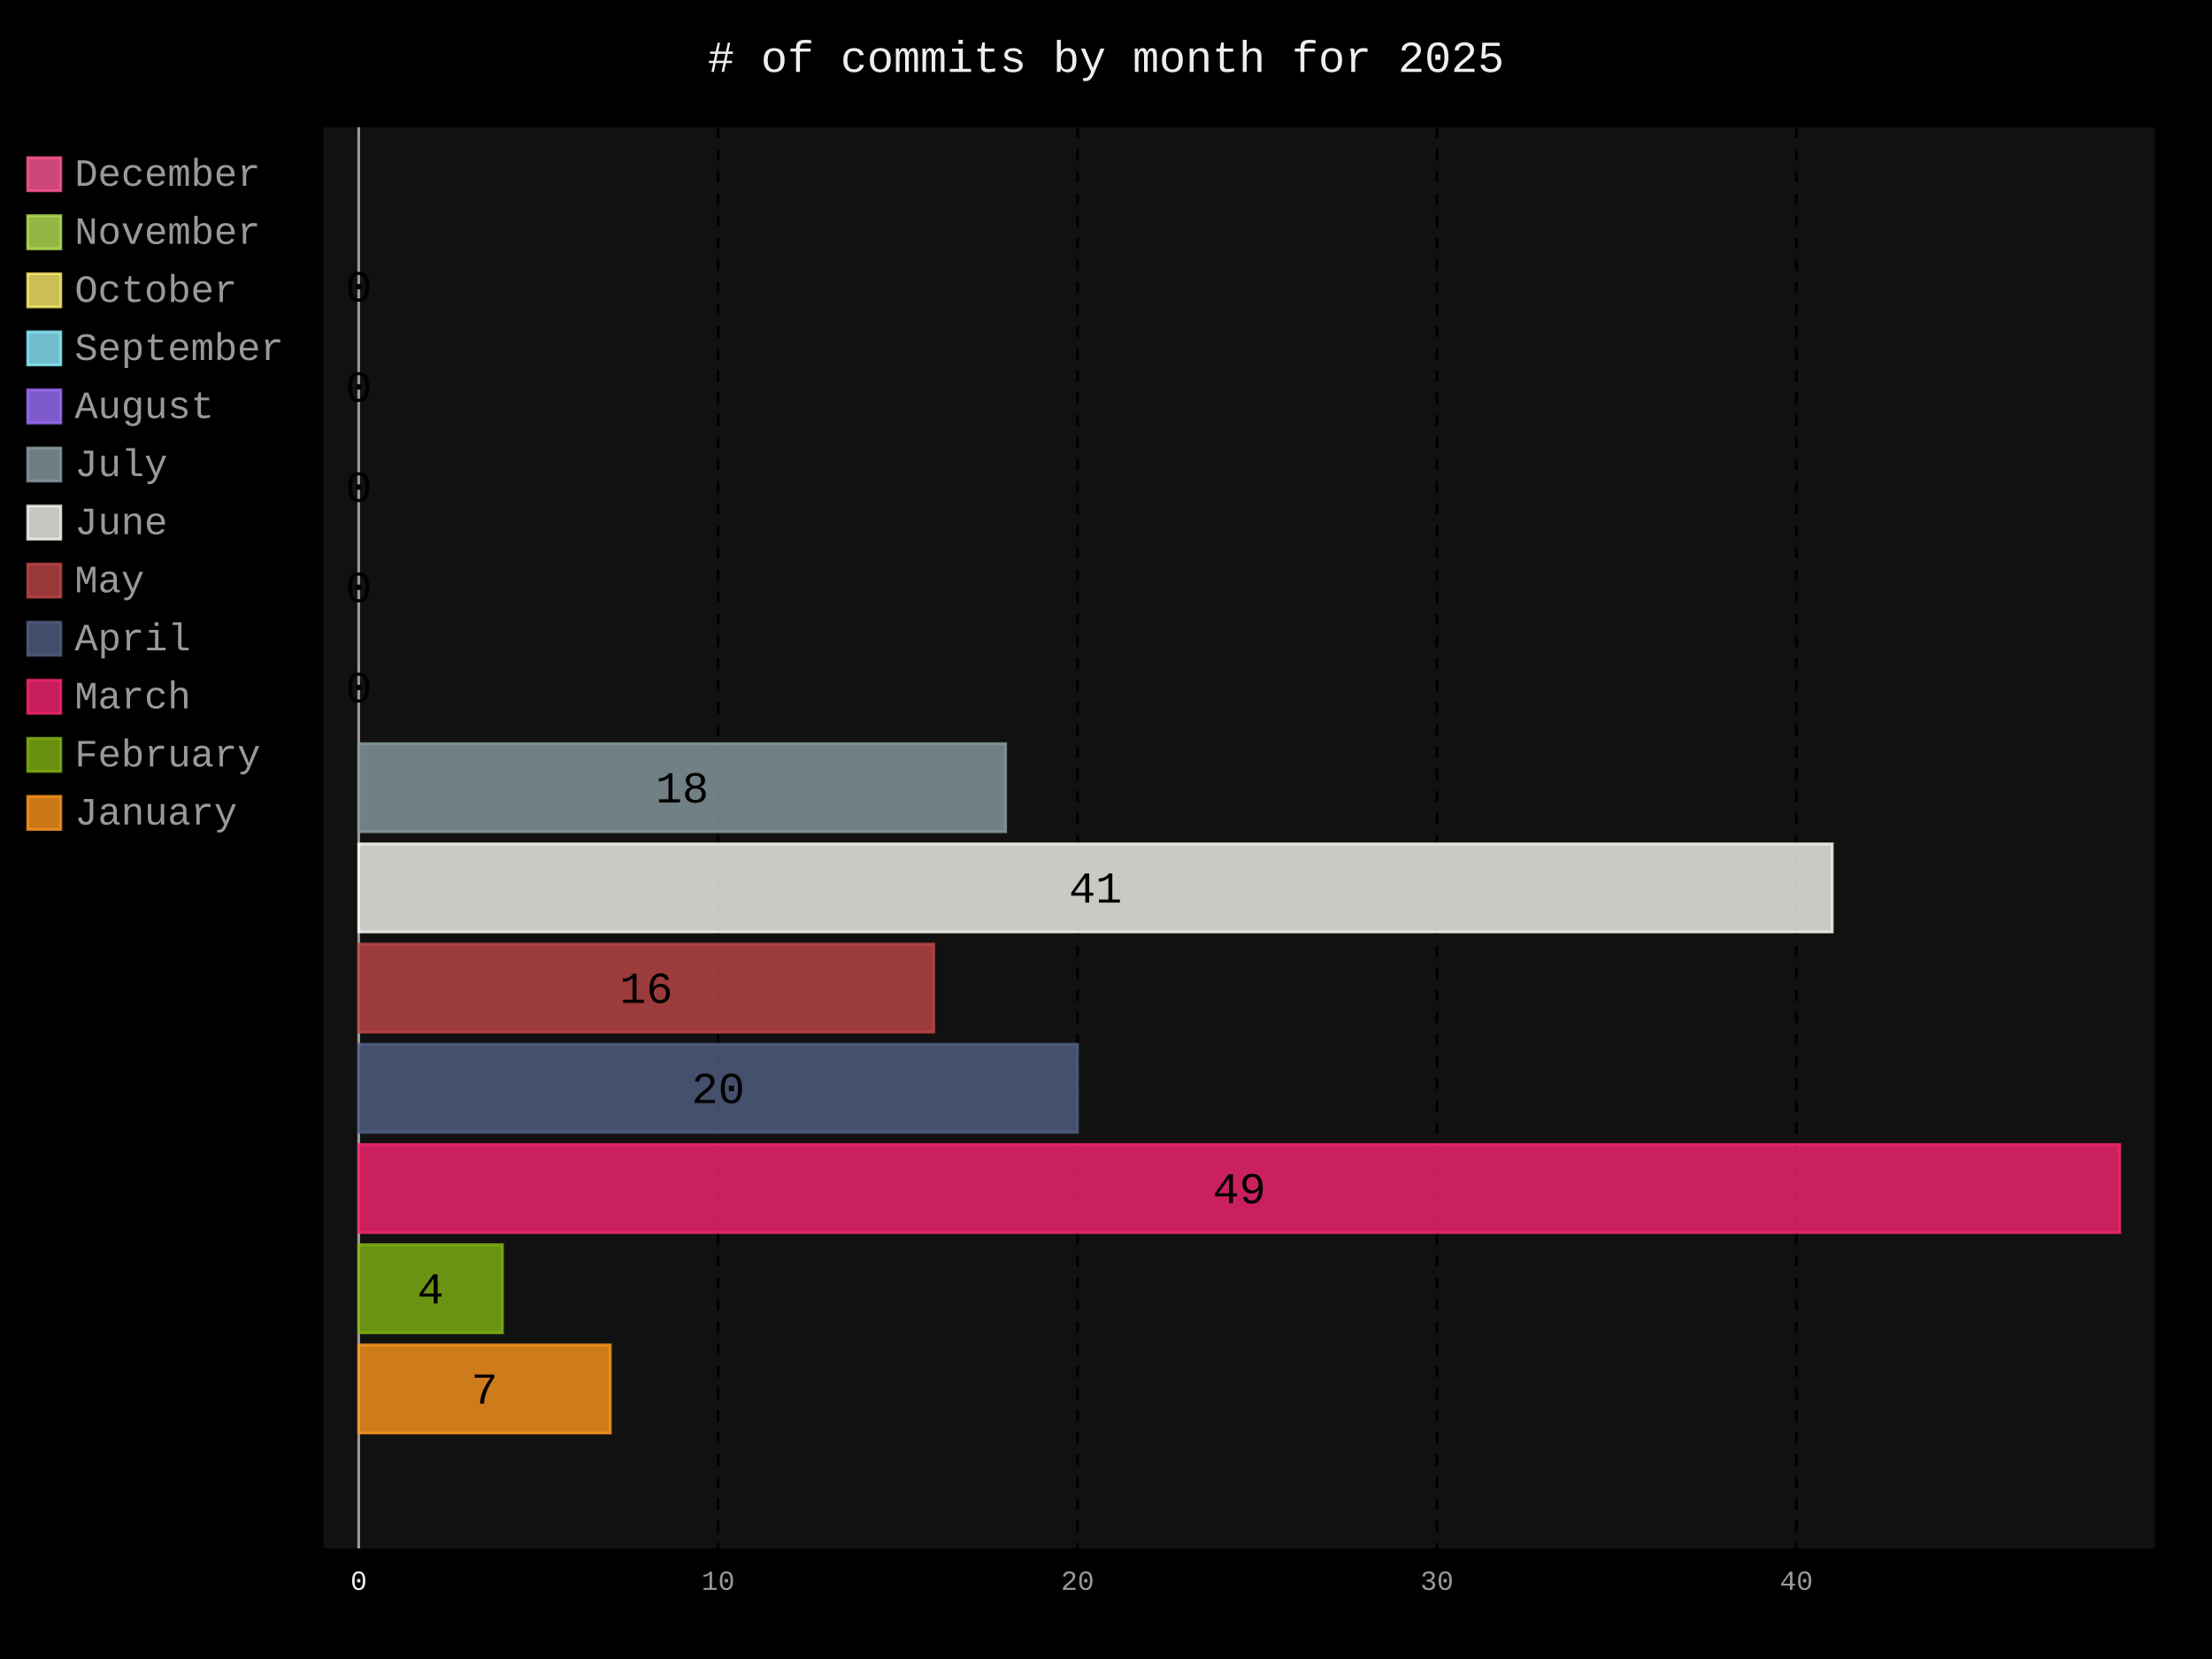
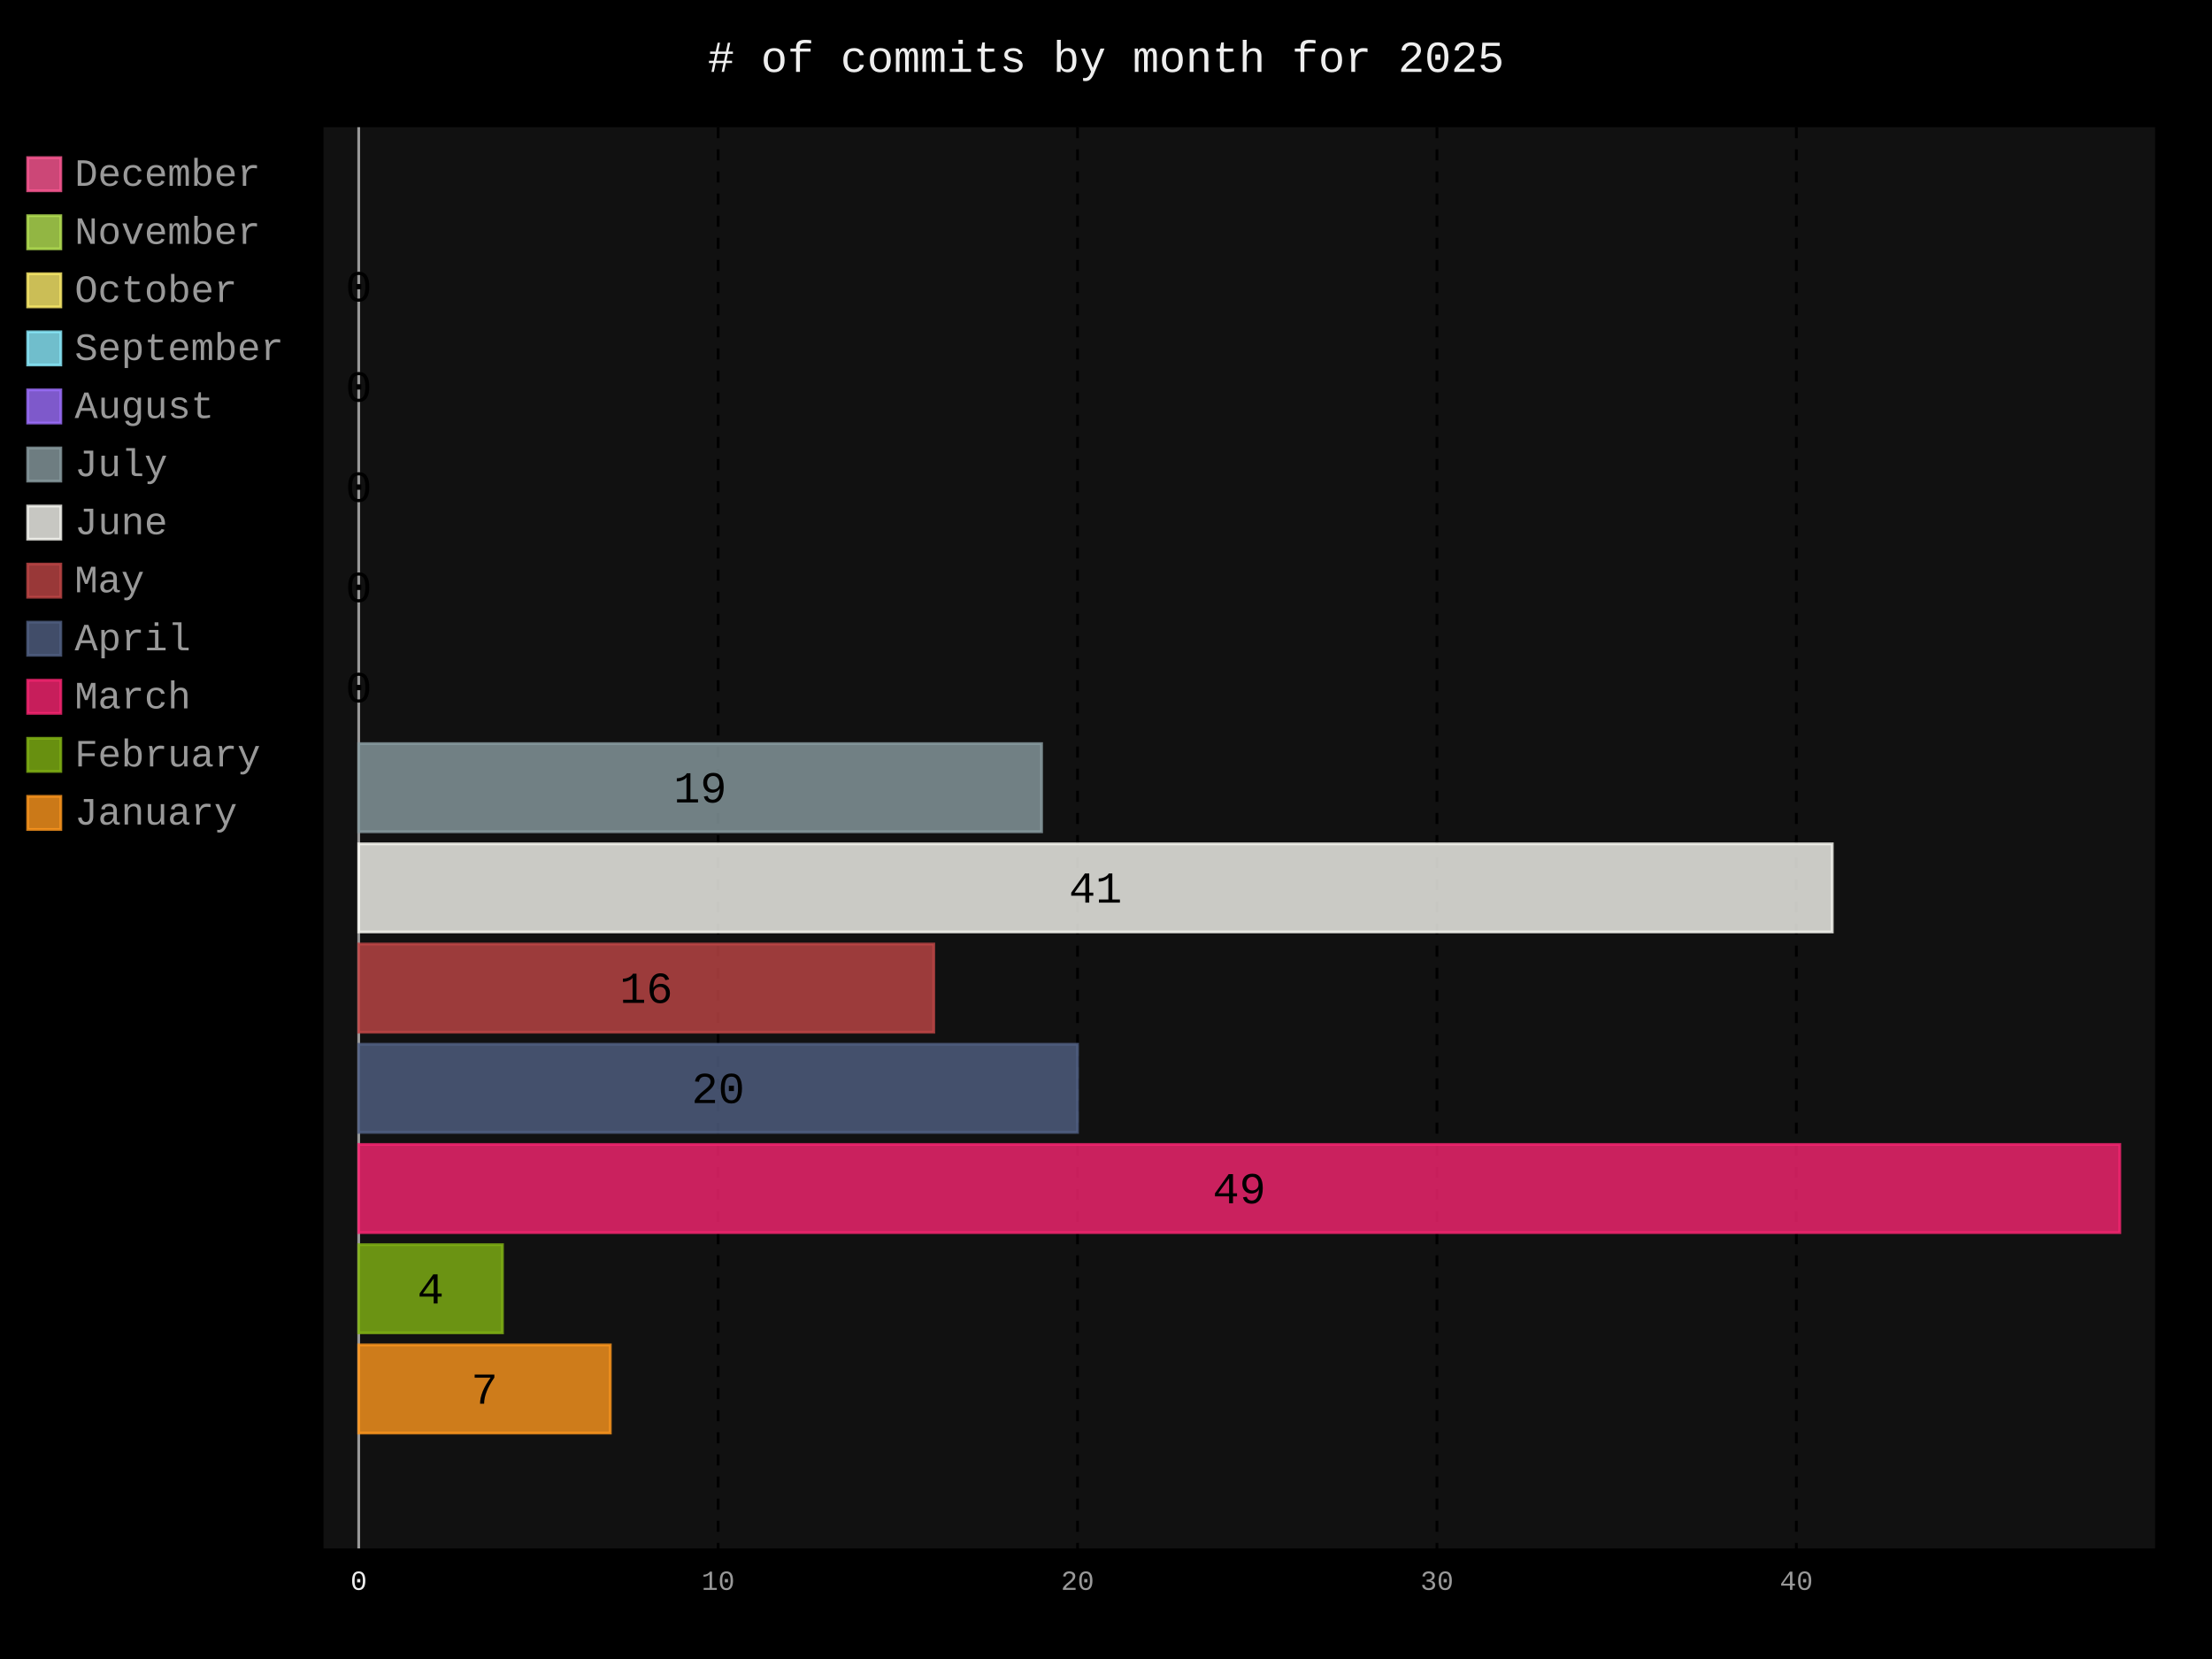
- <svg xmlns="http://www.w3.org/2000/svg" id="chart-af65d9ee-b7d1-4293-9710-e7e85a134bb4" class="pygal-chart" viewBox="0 0 800 600">
+ <svg xmlns="http://www.w3.org/2000/svg" id="chart-ebe27339-9921-4151-8e22-fdc886c85bac" class="pygal-chart" viewBox="0 0 800 600">
  <defs>
-     <style type="text/css">#chart-af65d9ee-b7d1-4293-9710-e7e85a134bb4{-webkit-user-select:none;-webkit-font-smoothing:antialiased;font-family:Consolas,"Liberation Mono",Menlo,Courier,monospace}#chart-af65d9ee-b7d1-4293-9710-e7e85a134bb4 .title{font-family:Consolas,"Liberation Mono",Menlo,Courier,monospace;font-size:16px}#chart-af65d9ee-b7d1-4293-9710-e7e85a134bb4 .legends .legend text{font-family:Consolas,"Liberation Mono",Menlo,Courier,monospace;font-size:14px}#chart-af65d9ee-b7d1-4293-9710-e7e85a134bb4 .axis text{font-family:Consolas,"Liberation Mono",Menlo,Courier,monospace;font-size:10px}#chart-af65d9ee-b7d1-4293-9710-e7e85a134bb4 .axis text.major{font-family:Consolas,"Liberation Mono",Menlo,Courier,monospace;font-size:10px}#chart-af65d9ee-b7d1-4293-9710-e7e85a134bb4 .text-overlay text.value{font-family:Consolas,"Liberation Mono",Menlo,Courier,monospace;font-size:16px}#chart-af65d9ee-b7d1-4293-9710-e7e85a134bb4 .text-overlay text.label{font-family:Consolas,"Liberation Mono",Menlo,Courier,monospace;font-size:10px}#chart-af65d9ee-b7d1-4293-9710-e7e85a134bb4 .tooltip{font-family:Consolas,"Liberation Mono",Menlo,Courier,monospace;font-size:14px}#chart-af65d9ee-b7d1-4293-9710-e7e85a134bb4 text.no_data{font-family:Consolas,"Liberation Mono",Menlo,Courier,monospace;font-size:64px}
- #chart-af65d9ee-b7d1-4293-9710-e7e85a134bb4{background-color:black}#chart-af65d9ee-b7d1-4293-9710-e7e85a134bb4 path,#chart-af65d9ee-b7d1-4293-9710-e7e85a134bb4 line,#chart-af65d9ee-b7d1-4293-9710-e7e85a134bb4 rect,#chart-af65d9ee-b7d1-4293-9710-e7e85a134bb4 circle{-webkit-transition:250ms;-moz-transition:250ms;transition:250ms}#chart-af65d9ee-b7d1-4293-9710-e7e85a134bb4 .graph &gt; .background{fill:black}#chart-af65d9ee-b7d1-4293-9710-e7e85a134bb4 .plot &gt; .background{fill:#111}#chart-af65d9ee-b7d1-4293-9710-e7e85a134bb4 .graph{fill:#999}#chart-af65d9ee-b7d1-4293-9710-e7e85a134bb4 text.no_data{fill:#eee}#chart-af65d9ee-b7d1-4293-9710-e7e85a134bb4 .title{fill:#eee}#chart-af65d9ee-b7d1-4293-9710-e7e85a134bb4 .legends .legend text{fill:#999}#chart-af65d9ee-b7d1-4293-9710-e7e85a134bb4 .legends .legend:hover text{fill:#eee}#chart-af65d9ee-b7d1-4293-9710-e7e85a134bb4 .axis .line{stroke:#eee}#chart-af65d9ee-b7d1-4293-9710-e7e85a134bb4 .axis .guide.line{stroke:#555}#chart-af65d9ee-b7d1-4293-9710-e7e85a134bb4 .axis .major.line{stroke:#999}#chart-af65d9ee-b7d1-4293-9710-e7e85a134bb4 .axis text.major{fill:#eee}#chart-af65d9ee-b7d1-4293-9710-e7e85a134bb4 .axis.y .guides:hover .guide.line,#chart-af65d9ee-b7d1-4293-9710-e7e85a134bb4 .line-graph .axis.x .guides:hover .guide.line,#chart-af65d9ee-b7d1-4293-9710-e7e85a134bb4 .stackedline-graph .axis.x .guides:hover .guide.line,#chart-af65d9ee-b7d1-4293-9710-e7e85a134bb4 .xy-graph .axis.x .guides:hover .guide.line{stroke:#eee}#chart-af65d9ee-b7d1-4293-9710-e7e85a134bb4 .axis .guides:hover text{fill:#eee}#chart-af65d9ee-b7d1-4293-9710-e7e85a134bb4 .reactive{fill-opacity:.8;stroke-opacity:.8;stroke-width:1}#chart-af65d9ee-b7d1-4293-9710-e7e85a134bb4 .ci{stroke:#999}#chart-af65d9ee-b7d1-4293-9710-e7e85a134bb4 .reactive.active,#chart-af65d9ee-b7d1-4293-9710-e7e85a134bb4 .active .reactive{fill-opacity:.4;stroke-opacity:.9;stroke-width:4}#chart-af65d9ee-b7d1-4293-9710-e7e85a134bb4 .ci .reactive.active{stroke-width:1.5}#chart-af65d9ee-b7d1-4293-9710-e7e85a134bb4 .series text{fill:#eee}#chart-af65d9ee-b7d1-4293-9710-e7e85a134bb4 .tooltip rect{fill:#111;stroke:#eee;-webkit-transition:opacity 250ms;-moz-transition:opacity 250ms;transition:opacity 250ms}#chart-af65d9ee-b7d1-4293-9710-e7e85a134bb4 .tooltip .label{fill:#999}#chart-af65d9ee-b7d1-4293-9710-e7e85a134bb4 .tooltip .label{fill:#999}#chart-af65d9ee-b7d1-4293-9710-e7e85a134bb4 .tooltip .legend{font-size:.8em;fill:#555}#chart-af65d9ee-b7d1-4293-9710-e7e85a134bb4 .tooltip .x_label{font-size:.6em;fill:#eee}#chart-af65d9ee-b7d1-4293-9710-e7e85a134bb4 .tooltip .xlink{font-size:.5em;text-decoration:underline}#chart-af65d9ee-b7d1-4293-9710-e7e85a134bb4 .tooltip .value{font-size:1.5em}#chart-af65d9ee-b7d1-4293-9710-e7e85a134bb4 .bound{font-size:.5em}#chart-af65d9ee-b7d1-4293-9710-e7e85a134bb4 .max-value{font-size:.75em;fill:#555}#chart-af65d9ee-b7d1-4293-9710-e7e85a134bb4 .map-element{fill:#111;stroke:#555 !important}#chart-af65d9ee-b7d1-4293-9710-e7e85a134bb4 .map-element .reactive{fill-opacity:inherit;stroke-opacity:inherit}#chart-af65d9ee-b7d1-4293-9710-e7e85a134bb4 .color-0,#chart-af65d9ee-b7d1-4293-9710-e7e85a134bb4 .color-0 a:visited{stroke:#ff5995;fill:#ff5995}#chart-af65d9ee-b7d1-4293-9710-e7e85a134bb4 .color-1,#chart-af65d9ee-b7d1-4293-9710-e7e85a134bb4 .color-1 a:visited{stroke:#b6e354;fill:#b6e354}#chart-af65d9ee-b7d1-4293-9710-e7e85a134bb4 .color-2,#chart-af65d9ee-b7d1-4293-9710-e7e85a134bb4 .color-2 a:visited{stroke:#feed6c;fill:#feed6c}#chart-af65d9ee-b7d1-4293-9710-e7e85a134bb4 .color-3,#chart-af65d9ee-b7d1-4293-9710-e7e85a134bb4 .color-3 a:visited{stroke:#8cedff;fill:#8cedff}#chart-af65d9ee-b7d1-4293-9710-e7e85a134bb4 .color-4,#chart-af65d9ee-b7d1-4293-9710-e7e85a134bb4 .color-4 a:visited{stroke:#9e6ffe;fill:#9e6ffe}#chart-af65d9ee-b7d1-4293-9710-e7e85a134bb4 .color-5,#chart-af65d9ee-b7d1-4293-9710-e7e85a134bb4 .color-5 a:visited{stroke:#899ca1;fill:#899ca1}#chart-af65d9ee-b7d1-4293-9710-e7e85a134bb4 .color-6,#chart-af65d9ee-b7d1-4293-9710-e7e85a134bb4 .color-6 a:visited{stroke:#f8f8f2;fill:#f8f8f2}#chart-af65d9ee-b7d1-4293-9710-e7e85a134bb4 .color-7,#chart-af65d9ee-b7d1-4293-9710-e7e85a134bb4 .color-7 a:visited{stroke:#bf4646;fill:#bf4646}#chart-af65d9ee-b7d1-4293-9710-e7e85a134bb4 .color-8,#chart-af65d9ee-b7d1-4293-9710-e7e85a134bb4 .color-8 a:visited{stroke:#516083;fill:#516083}#chart-af65d9ee-b7d1-4293-9710-e7e85a134bb4 .color-9,#chart-af65d9ee-b7d1-4293-9710-e7e85a134bb4 .color-9 a:visited{stroke:#f92672;fill:#f92672}#chart-af65d9ee-b7d1-4293-9710-e7e85a134bb4 .color-10,#chart-af65d9ee-b7d1-4293-9710-e7e85a134bb4 .color-10 a:visited{stroke:#82b414;fill:#82b414}#chart-af65d9ee-b7d1-4293-9710-e7e85a134bb4 .color-11,#chart-af65d9ee-b7d1-4293-9710-e7e85a134bb4 .color-11 a:visited{stroke:#fd971f;fill:#fd971f}#chart-af65d9ee-b7d1-4293-9710-e7e85a134bb4 .text-overlay .color-0 text{fill:black}#chart-af65d9ee-b7d1-4293-9710-e7e85a134bb4 .text-overlay .color-1 text{fill:black}#chart-af65d9ee-b7d1-4293-9710-e7e85a134bb4 .text-overlay .color-2 text{fill:black}#chart-af65d9ee-b7d1-4293-9710-e7e85a134bb4 .text-overlay .color-3 text{fill:black}#chart-af65d9ee-b7d1-4293-9710-e7e85a134bb4 .text-overlay .color-4 text{fill:black}#chart-af65d9ee-b7d1-4293-9710-e7e85a134bb4 .text-overlay .color-5 text{fill:black}#chart-af65d9ee-b7d1-4293-9710-e7e85a134bb4 .text-overlay .color-6 text{fill:black}#chart-af65d9ee-b7d1-4293-9710-e7e85a134bb4 .text-overlay .color-7 text{fill:black}#chart-af65d9ee-b7d1-4293-9710-e7e85a134bb4 .text-overlay .color-8 text{fill:black}#chart-af65d9ee-b7d1-4293-9710-e7e85a134bb4 .text-overlay .color-9 text{fill:black}#chart-af65d9ee-b7d1-4293-9710-e7e85a134bb4 .text-overlay .color-10 text{fill:black}#chart-af65d9ee-b7d1-4293-9710-e7e85a134bb4 .text-overlay .color-11 text{fill:black}
- #chart-af65d9ee-b7d1-4293-9710-e7e85a134bb4 text.no_data{text-anchor:middle}#chart-af65d9ee-b7d1-4293-9710-e7e85a134bb4 .guide.line{fill:none}#chart-af65d9ee-b7d1-4293-9710-e7e85a134bb4 .centered{text-anchor:middle}#chart-af65d9ee-b7d1-4293-9710-e7e85a134bb4 .title{text-anchor:middle}#chart-af65d9ee-b7d1-4293-9710-e7e85a134bb4 .legends .legend text{fill-opacity:1}#chart-af65d9ee-b7d1-4293-9710-e7e85a134bb4 .axis.x text{text-anchor:middle}#chart-af65d9ee-b7d1-4293-9710-e7e85a134bb4 .axis.x:not(.web) text[transform]{text-anchor:start}#chart-af65d9ee-b7d1-4293-9710-e7e85a134bb4 .axis.x:not(.web) text[transform].backwards{text-anchor:end}#chart-af65d9ee-b7d1-4293-9710-e7e85a134bb4 .axis.y text{text-anchor:end}#chart-af65d9ee-b7d1-4293-9710-e7e85a134bb4 .axis.y text[transform].backwards{text-anchor:start}#chart-af65d9ee-b7d1-4293-9710-e7e85a134bb4 .axis.y2 text{text-anchor:start}#chart-af65d9ee-b7d1-4293-9710-e7e85a134bb4 .axis.y2 text[transform].backwards{text-anchor:end}#chart-af65d9ee-b7d1-4293-9710-e7e85a134bb4 .axis .guide.line{stroke-dasharray:4,4;stroke:black}#chart-af65d9ee-b7d1-4293-9710-e7e85a134bb4 .axis .major.guide.line{stroke-dasharray:6,6;stroke:black}#chart-af65d9ee-b7d1-4293-9710-e7e85a134bb4 .horizontal .axis.y .guide.line,#chart-af65d9ee-b7d1-4293-9710-e7e85a134bb4 .horizontal .axis.y2 .guide.line,#chart-af65d9ee-b7d1-4293-9710-e7e85a134bb4 .vertical .axis.x .guide.line{opacity:0}#chart-af65d9ee-b7d1-4293-9710-e7e85a134bb4 .horizontal .axis.always_show .guide.line,#chart-af65d9ee-b7d1-4293-9710-e7e85a134bb4 .vertical .axis.always_show .guide.line{opacity:1 !important}#chart-af65d9ee-b7d1-4293-9710-e7e85a134bb4 .axis.y .guides:hover .guide.line,#chart-af65d9ee-b7d1-4293-9710-e7e85a134bb4 .axis.y2 .guides:hover .guide.line,#chart-af65d9ee-b7d1-4293-9710-e7e85a134bb4 .axis.x .guides:hover .guide.line{opacity:1}#chart-af65d9ee-b7d1-4293-9710-e7e85a134bb4 .axis .guides:hover text{opacity:1}#chart-af65d9ee-b7d1-4293-9710-e7e85a134bb4 .nofill{fill:none}#chart-af65d9ee-b7d1-4293-9710-e7e85a134bb4 .subtle-fill{fill-opacity:.2}#chart-af65d9ee-b7d1-4293-9710-e7e85a134bb4 .dot{stroke-width:1px;fill-opacity:1;stroke-opacity:1}#chart-af65d9ee-b7d1-4293-9710-e7e85a134bb4 .dot.active{stroke-width:5px}#chart-af65d9ee-b7d1-4293-9710-e7e85a134bb4 .dot.negative{fill:transparent}#chart-af65d9ee-b7d1-4293-9710-e7e85a134bb4 text,#chart-af65d9ee-b7d1-4293-9710-e7e85a134bb4 tspan{stroke:none !important}#chart-af65d9ee-b7d1-4293-9710-e7e85a134bb4 .series text.active{opacity:1}#chart-af65d9ee-b7d1-4293-9710-e7e85a134bb4 .tooltip rect{fill-opacity:.95;stroke-width:.5}#chart-af65d9ee-b7d1-4293-9710-e7e85a134bb4 .tooltip text{fill-opacity:1}#chart-af65d9ee-b7d1-4293-9710-e7e85a134bb4 .showable{visibility:hidden}#chart-af65d9ee-b7d1-4293-9710-e7e85a134bb4 .showable.shown{visibility:visible}#chart-af65d9ee-b7d1-4293-9710-e7e85a134bb4 .gauge-background{fill:rgba(229,229,229,1);stroke:none}#chart-af65d9ee-b7d1-4293-9710-e7e85a134bb4 .bg-lines{stroke:black;stroke-width:2px}</style>
+     <style type="text/css">#chart-ebe27339-9921-4151-8e22-fdc886c85bac{-webkit-user-select:none;-webkit-font-smoothing:antialiased;font-family:Consolas,"Liberation Mono",Menlo,Courier,monospace}#chart-ebe27339-9921-4151-8e22-fdc886c85bac .title{font-family:Consolas,"Liberation Mono",Menlo,Courier,monospace;font-size:16px}#chart-ebe27339-9921-4151-8e22-fdc886c85bac .legends .legend text{font-family:Consolas,"Liberation Mono",Menlo,Courier,monospace;font-size:14px}#chart-ebe27339-9921-4151-8e22-fdc886c85bac .axis text{font-family:Consolas,"Liberation Mono",Menlo,Courier,monospace;font-size:10px}#chart-ebe27339-9921-4151-8e22-fdc886c85bac .axis text.major{font-family:Consolas,"Liberation Mono",Menlo,Courier,monospace;font-size:10px}#chart-ebe27339-9921-4151-8e22-fdc886c85bac .text-overlay text.value{font-family:Consolas,"Liberation Mono",Menlo,Courier,monospace;font-size:16px}#chart-ebe27339-9921-4151-8e22-fdc886c85bac .text-overlay text.label{font-family:Consolas,"Liberation Mono",Menlo,Courier,monospace;font-size:10px}#chart-ebe27339-9921-4151-8e22-fdc886c85bac .tooltip{font-family:Consolas,"Liberation Mono",Menlo,Courier,monospace;font-size:14px}#chart-ebe27339-9921-4151-8e22-fdc886c85bac text.no_data{font-family:Consolas,"Liberation Mono",Menlo,Courier,monospace;font-size:64px}
+ #chart-ebe27339-9921-4151-8e22-fdc886c85bac{background-color:black}#chart-ebe27339-9921-4151-8e22-fdc886c85bac path,#chart-ebe27339-9921-4151-8e22-fdc886c85bac line,#chart-ebe27339-9921-4151-8e22-fdc886c85bac rect,#chart-ebe27339-9921-4151-8e22-fdc886c85bac circle{-webkit-transition:250ms;-moz-transition:250ms;transition:250ms}#chart-ebe27339-9921-4151-8e22-fdc886c85bac .graph &gt; .background{fill:black}#chart-ebe27339-9921-4151-8e22-fdc886c85bac .plot &gt; .background{fill:#111}#chart-ebe27339-9921-4151-8e22-fdc886c85bac .graph{fill:#999}#chart-ebe27339-9921-4151-8e22-fdc886c85bac text.no_data{fill:#eee}#chart-ebe27339-9921-4151-8e22-fdc886c85bac .title{fill:#eee}#chart-ebe27339-9921-4151-8e22-fdc886c85bac .legends .legend text{fill:#999}#chart-ebe27339-9921-4151-8e22-fdc886c85bac .legends .legend:hover text{fill:#eee}#chart-ebe27339-9921-4151-8e22-fdc886c85bac .axis .line{stroke:#eee}#chart-ebe27339-9921-4151-8e22-fdc886c85bac .axis .guide.line{stroke:#555}#chart-ebe27339-9921-4151-8e22-fdc886c85bac .axis .major.line{stroke:#999}#chart-ebe27339-9921-4151-8e22-fdc886c85bac .axis text.major{fill:#eee}#chart-ebe27339-9921-4151-8e22-fdc886c85bac .axis.y .guides:hover .guide.line,#chart-ebe27339-9921-4151-8e22-fdc886c85bac .line-graph .axis.x .guides:hover .guide.line,#chart-ebe27339-9921-4151-8e22-fdc886c85bac .stackedline-graph .axis.x .guides:hover .guide.line,#chart-ebe27339-9921-4151-8e22-fdc886c85bac .xy-graph .axis.x .guides:hover .guide.line{stroke:#eee}#chart-ebe27339-9921-4151-8e22-fdc886c85bac .axis .guides:hover text{fill:#eee}#chart-ebe27339-9921-4151-8e22-fdc886c85bac .reactive{fill-opacity:.8;stroke-opacity:.8;stroke-width:1}#chart-ebe27339-9921-4151-8e22-fdc886c85bac .ci{stroke:#999}#chart-ebe27339-9921-4151-8e22-fdc886c85bac .reactive.active,#chart-ebe27339-9921-4151-8e22-fdc886c85bac .active .reactive{fill-opacity:.4;stroke-opacity:.9;stroke-width:4}#chart-ebe27339-9921-4151-8e22-fdc886c85bac .ci .reactive.active{stroke-width:1.5}#chart-ebe27339-9921-4151-8e22-fdc886c85bac .series text{fill:#eee}#chart-ebe27339-9921-4151-8e22-fdc886c85bac .tooltip rect{fill:#111;stroke:#eee;-webkit-transition:opacity 250ms;-moz-transition:opacity 250ms;transition:opacity 250ms}#chart-ebe27339-9921-4151-8e22-fdc886c85bac .tooltip .label{fill:#999}#chart-ebe27339-9921-4151-8e22-fdc886c85bac .tooltip .label{fill:#999}#chart-ebe27339-9921-4151-8e22-fdc886c85bac .tooltip .legend{font-size:.8em;fill:#555}#chart-ebe27339-9921-4151-8e22-fdc886c85bac .tooltip .x_label{font-size:.6em;fill:#eee}#chart-ebe27339-9921-4151-8e22-fdc886c85bac .tooltip .xlink{font-size:.5em;text-decoration:underline}#chart-ebe27339-9921-4151-8e22-fdc886c85bac .tooltip .value{font-size:1.5em}#chart-ebe27339-9921-4151-8e22-fdc886c85bac .bound{font-size:.5em}#chart-ebe27339-9921-4151-8e22-fdc886c85bac .max-value{font-size:.75em;fill:#555}#chart-ebe27339-9921-4151-8e22-fdc886c85bac .map-element{fill:#111;stroke:#555 !important}#chart-ebe27339-9921-4151-8e22-fdc886c85bac .map-element .reactive{fill-opacity:inherit;stroke-opacity:inherit}#chart-ebe27339-9921-4151-8e22-fdc886c85bac .color-0,#chart-ebe27339-9921-4151-8e22-fdc886c85bac .color-0 a:visited{stroke:#ff5995;fill:#ff5995}#chart-ebe27339-9921-4151-8e22-fdc886c85bac .color-1,#chart-ebe27339-9921-4151-8e22-fdc886c85bac .color-1 a:visited{stroke:#b6e354;fill:#b6e354}#chart-ebe27339-9921-4151-8e22-fdc886c85bac .color-2,#chart-ebe27339-9921-4151-8e22-fdc886c85bac .color-2 a:visited{stroke:#feed6c;fill:#feed6c}#chart-ebe27339-9921-4151-8e22-fdc886c85bac .color-3,#chart-ebe27339-9921-4151-8e22-fdc886c85bac .color-3 a:visited{stroke:#8cedff;fill:#8cedff}#chart-ebe27339-9921-4151-8e22-fdc886c85bac .color-4,#chart-ebe27339-9921-4151-8e22-fdc886c85bac .color-4 a:visited{stroke:#9e6ffe;fill:#9e6ffe}#chart-ebe27339-9921-4151-8e22-fdc886c85bac .color-5,#chart-ebe27339-9921-4151-8e22-fdc886c85bac .color-5 a:visited{stroke:#899ca1;fill:#899ca1}#chart-ebe27339-9921-4151-8e22-fdc886c85bac .color-6,#chart-ebe27339-9921-4151-8e22-fdc886c85bac .color-6 a:visited{stroke:#f8f8f2;fill:#f8f8f2}#chart-ebe27339-9921-4151-8e22-fdc886c85bac .color-7,#chart-ebe27339-9921-4151-8e22-fdc886c85bac .color-7 a:visited{stroke:#bf4646;fill:#bf4646}#chart-ebe27339-9921-4151-8e22-fdc886c85bac .color-8,#chart-ebe27339-9921-4151-8e22-fdc886c85bac .color-8 a:visited{stroke:#516083;fill:#516083}#chart-ebe27339-9921-4151-8e22-fdc886c85bac .color-9,#chart-ebe27339-9921-4151-8e22-fdc886c85bac .color-9 a:visited{stroke:#f92672;fill:#f92672}#chart-ebe27339-9921-4151-8e22-fdc886c85bac .color-10,#chart-ebe27339-9921-4151-8e22-fdc886c85bac .color-10 a:visited{stroke:#82b414;fill:#82b414}#chart-ebe27339-9921-4151-8e22-fdc886c85bac .color-11,#chart-ebe27339-9921-4151-8e22-fdc886c85bac .color-11 a:visited{stroke:#fd971f;fill:#fd971f}#chart-ebe27339-9921-4151-8e22-fdc886c85bac .text-overlay .color-0 text{fill:black}#chart-ebe27339-9921-4151-8e22-fdc886c85bac .text-overlay .color-1 text{fill:black}#chart-ebe27339-9921-4151-8e22-fdc886c85bac .text-overlay .color-2 text{fill:black}#chart-ebe27339-9921-4151-8e22-fdc886c85bac .text-overlay .color-3 text{fill:black}#chart-ebe27339-9921-4151-8e22-fdc886c85bac .text-overlay .color-4 text{fill:black}#chart-ebe27339-9921-4151-8e22-fdc886c85bac .text-overlay .color-5 text{fill:black}#chart-ebe27339-9921-4151-8e22-fdc886c85bac .text-overlay .color-6 text{fill:black}#chart-ebe27339-9921-4151-8e22-fdc886c85bac .text-overlay .color-7 text{fill:black}#chart-ebe27339-9921-4151-8e22-fdc886c85bac .text-overlay .color-8 text{fill:black}#chart-ebe27339-9921-4151-8e22-fdc886c85bac .text-overlay .color-9 text{fill:black}#chart-ebe27339-9921-4151-8e22-fdc886c85bac .text-overlay .color-10 text{fill:black}#chart-ebe27339-9921-4151-8e22-fdc886c85bac .text-overlay .color-11 text{fill:black}
+ #chart-ebe27339-9921-4151-8e22-fdc886c85bac text.no_data{text-anchor:middle}#chart-ebe27339-9921-4151-8e22-fdc886c85bac .guide.line{fill:none}#chart-ebe27339-9921-4151-8e22-fdc886c85bac .centered{text-anchor:middle}#chart-ebe27339-9921-4151-8e22-fdc886c85bac .title{text-anchor:middle}#chart-ebe27339-9921-4151-8e22-fdc886c85bac .legends .legend text{fill-opacity:1}#chart-ebe27339-9921-4151-8e22-fdc886c85bac .axis.x text{text-anchor:middle}#chart-ebe27339-9921-4151-8e22-fdc886c85bac .axis.x:not(.web) text[transform]{text-anchor:start}#chart-ebe27339-9921-4151-8e22-fdc886c85bac .axis.x:not(.web) text[transform].backwards{text-anchor:end}#chart-ebe27339-9921-4151-8e22-fdc886c85bac .axis.y text{text-anchor:end}#chart-ebe27339-9921-4151-8e22-fdc886c85bac .axis.y text[transform].backwards{text-anchor:start}#chart-ebe27339-9921-4151-8e22-fdc886c85bac .axis.y2 text{text-anchor:start}#chart-ebe27339-9921-4151-8e22-fdc886c85bac .axis.y2 text[transform].backwards{text-anchor:end}#chart-ebe27339-9921-4151-8e22-fdc886c85bac .axis .guide.line{stroke-dasharray:4,4;stroke:black}#chart-ebe27339-9921-4151-8e22-fdc886c85bac .axis .major.guide.line{stroke-dasharray:6,6;stroke:black}#chart-ebe27339-9921-4151-8e22-fdc886c85bac .horizontal .axis.y .guide.line,#chart-ebe27339-9921-4151-8e22-fdc886c85bac .horizontal .axis.y2 .guide.line,#chart-ebe27339-9921-4151-8e22-fdc886c85bac .vertical .axis.x .guide.line{opacity:0}#chart-ebe27339-9921-4151-8e22-fdc886c85bac .horizontal .axis.always_show .guide.line,#chart-ebe27339-9921-4151-8e22-fdc886c85bac .vertical .axis.always_show .guide.line{opacity:1 !important}#chart-ebe27339-9921-4151-8e22-fdc886c85bac .axis.y .guides:hover .guide.line,#chart-ebe27339-9921-4151-8e22-fdc886c85bac .axis.y2 .guides:hover .guide.line,#chart-ebe27339-9921-4151-8e22-fdc886c85bac .axis.x .guides:hover .guide.line{opacity:1}#chart-ebe27339-9921-4151-8e22-fdc886c85bac .axis .guides:hover text{opacity:1}#chart-ebe27339-9921-4151-8e22-fdc886c85bac .nofill{fill:none}#chart-ebe27339-9921-4151-8e22-fdc886c85bac .subtle-fill{fill-opacity:.2}#chart-ebe27339-9921-4151-8e22-fdc886c85bac .dot{stroke-width:1px;fill-opacity:1;stroke-opacity:1}#chart-ebe27339-9921-4151-8e22-fdc886c85bac .dot.active{stroke-width:5px}#chart-ebe27339-9921-4151-8e22-fdc886c85bac .dot.negative{fill:transparent}#chart-ebe27339-9921-4151-8e22-fdc886c85bac text,#chart-ebe27339-9921-4151-8e22-fdc886c85bac tspan{stroke:none !important}#chart-ebe27339-9921-4151-8e22-fdc886c85bac .series text.active{opacity:1}#chart-ebe27339-9921-4151-8e22-fdc886c85bac .tooltip rect{fill-opacity:.95;stroke-width:.5}#chart-ebe27339-9921-4151-8e22-fdc886c85bac .tooltip text{fill-opacity:1}#chart-ebe27339-9921-4151-8e22-fdc886c85bac .showable{visibility:hidden}#chart-ebe27339-9921-4151-8e22-fdc886c85bac .showable.shown{visibility:visible}#chart-ebe27339-9921-4151-8e22-fdc886c85bac .gauge-background{fill:rgba(229,229,229,1);stroke:none}#chart-ebe27339-9921-4151-8e22-fdc886c85bac .bg-lines{stroke:black;stroke-width:2px}</style>
  </defs>
  <g class="graph horizontalbar-graph horizontal">
    <rect x="0" y="0" width="800" height="600" class="background" />
    <g transform="translate(117, 46)" class="plot">
      <rect x="0" y="0" width="662.4" height="514" class="background" />
      <g class="axis x always_show">
        <g class="guides">
          <path d="M12.738 0 v514" class="axis major line" />
          <text x="12.738" y="529.0" class="major">0</text>
        </g>
        <g class="guides">
          <path d="M142.723 0 v514" class="guide line" />
          <text x="142.723" y="529.0" class="">10</text>
        </g>
        <g class="guides">
          <path d="M272.707 0 v514" class="guide line" />
          <text x="272.707" y="529.0" class="">20</text>
        </g>
        <g class="guides">
          <path d="M402.691 0 v514" class="guide line" />
          <text x="402.691" y="529.0" class="">30</text>
        </g>
        <g class="guides">
          <path d="M532.676 0 v514" class="guide line" />
          <text x="532.676" y="529.0" class="">40</text>
        </g>
      </g>
      <g class="series serie-11 color-11">
        <g class="bars">
          <g class="bar">
            <rect x="12.738" y="440.393" rx="0" ry="0" width="90.989" height="31.894" class="rect reactive tooltip-trigger" />
          </g>
        </g>
      </g>
      <g class="series serie-10 color-10">
        <g class="bars">
          <g class="bar">
            <rect x="12.738" y="404.149" rx="0" ry="0" width="51.994" height="31.894" class="rect reactive tooltip-trigger" />
          </g>
        </g>
      </g>
      <g class="series serie-9 color-9">
        <g class="bars">
          <g class="bar">
            <rect x="12.738" y="367.905" rx="0" ry="0" width="636.923" height="31.894" class="rect reactive tooltip-trigger" />
          </g>
        </g>
      </g>
      <g class="series serie-8 color-8">
        <g class="bars">
          <g class="bar">
            <rect x="12.738" y="331.662" rx="0" ry="0" width="259.969" height="31.894" class="rect reactive tooltip-trigger" />
          </g>
        </g>
      </g>
      <g class="series serie-7 color-7">
        <g class="bars">
          <g class="bar">
            <rect x="12.738" y="295.418" rx="0" ry="0" width="207.975" height="31.894" class="rect reactive tooltip-trigger" />
          </g>
        </g>
      </g>
      <g class="series serie-6 color-6">
        <g class="bars">
          <g class="bar">
            <rect x="12.738" y="259.175" rx="0" ry="0" width="532.936" height="31.894" class="rect reactive tooltip-trigger" />
          </g>
        </g>
      </g>
      <g class="series serie-5 color-5">
        <g class="bars">
          <g class="bar">
-             <rect x="12.738" y="222.931" rx="0" ry="0" width="233.972" height="31.894" class="rect reactive tooltip-trigger" />
+             <rect x="12.738" y="222.931" rx="0" ry="0" width="246.97" height="31.894" class="rect reactive tooltip-trigger" />
          </g>
        </g>
      </g>
      <g class="series serie-4 color-4">
        <g class="bars">
          <g class="bar">
            <rect x="12.738" y="186.687" rx="0" ry="0" height="31.894" class="rect reactive tooltip-trigger" />
          </g>
        </g>
      </g>
      <g class="series serie-3 color-3">
        <g class="bars">
          <g class="bar">
            <rect x="12.738" y="150.444" rx="0" ry="0" height="31.894" class="rect reactive tooltip-trigger" />
          </g>
        </g>
      </g>
      <g class="series serie-2 color-2">
        <g class="bars">
          <g class="bar">
            <rect x="12.738" y="114.2" rx="0" ry="0" height="31.894" class="rect reactive tooltip-trigger" />
          </g>
        </g>
      </g>
      <g class="series serie-1 color-1">
        <g class="bars">
          <g class="bar">
            <rect x="12.738" y="77.957" rx="0" ry="0" height="31.894" class="rect reactive tooltip-trigger" />
          </g>
        </g>
      </g>
      <g class="series serie-0 color-0">
        <g class="bars">
          <g class="bar">
            <rect x="12.738" y="41.713" rx="0" ry="0" height="31.894" class="rect reactive tooltip-trigger" />
          </g>
        </g>
      </g>
    </g>
    <g class="titles">
      <text x="400.0" y="26" class="title plot_title"># of commits by month for 2025</text>
    </g>
    <g transform="translate(117, 46)" class="plot overlay">
      <g class="series serie-11 color-11" />
      <g class="series serie-10 color-10" />
      <g class="series serie-9 color-9" />
      <g class="series serie-8 color-8" />
      <g class="series serie-7 color-7" />
      <g class="series serie-6 color-6" />
      <g class="series serie-5 color-5" />
      <g class="series serie-4 color-4" />
      <g class="series serie-3 color-3" />
      <g class="series serie-2 color-2" />
      <g class="series serie-1 color-1" />
      <g class="series serie-0 color-0" />
    </g>
    <g transform="translate(117, 46)" class="plot text-overlay">
      <g class="series serie-11 color-11">
        <text text-anchor="middle" x="58.233" y="461.673" class="value">7</text>
      </g>
      <g class="series serie-10 color-10">
        <text text-anchor="middle" x="38.735" y="425.429" class="value">4</text>
      </g>
      <g class="series serie-9 color-9">
        <text text-anchor="middle" x="331.2" y="389.186" class="value">49</text>
      </g>
      <g class="series serie-8 color-8">
        <text text-anchor="middle" x="142.723" y="352.942" class="value">20</text>
      </g>
      <g class="series serie-7 color-7">
        <text text-anchor="middle" x="116.726" y="316.699" class="value">16</text>
      </g>
      <g class="series serie-6 color-6">
        <text text-anchor="middle" x="279.206" y="280.455" class="value">41</text>
      </g>
      <g class="series serie-5 color-5">
-         <text text-anchor="middle" x="129.724" y="244.212" class="value">18</text>
+         <text text-anchor="middle" x="136.224" y="244.212" class="value">19</text>
      </g>
      <g class="series serie-4 color-4">
        <text text-anchor="middle" x="12.738" y="207.968" class="value">0</text>
      </g>
      <g class="series serie-3 color-3">
        <text text-anchor="middle" x="12.738" y="171.724" class="value">0</text>
      </g>
      <g class="series serie-2 color-2">
        <text text-anchor="middle" x="12.738" y="135.481" class="value">0</text>
      </g>
      <g class="series serie-1 color-1">
        <text text-anchor="middle" x="12.738" y="99.237" class="value">0</text>
      </g>
      <g class="series serie-0 color-0">
        <text text-anchor="middle" x="12.738" y="62.994" class="value">0</text>
      </g>
    </g>
    <g transform="translate(117, 46)" class="plot tooltip-overlay">
      <g transform="translate(0 0)" style="opacity: 0" class="tooltip">
        <rect rx="0" ry="0" width="0" height="0" class="tooltip-box" />
        <g class="text" />
      </g>
    </g>
    <g transform="translate(10, 56)" class="legends">
      <g id="activate-serie-0" class="legend reactive activate-serie">
        <rect x="0.0" y="1.0" width="12" height="12" class="color-0 reactive" />
        <text x="17.0" y="11.2">December</text>
      </g>
      <g id="activate-serie-1" class="legend reactive activate-serie">
        <rect x="0.0" y="22.0" width="12" height="12" class="color-1 reactive" />
        <text x="17.0" y="32.2">November</text>
      </g>
      <g id="activate-serie-2" class="legend reactive activate-serie">
        <rect x="0.0" y="43.0" width="12" height="12" class="color-2 reactive" />
        <text x="17.0" y="53.2">October</text>
      </g>
      <g id="activate-serie-3" class="legend reactive activate-serie">
        <rect x="0.0" y="64.0" width="12" height="12" class="color-3 reactive" />
        <text x="17.0" y="74.2">September</text>
      </g>
      <g id="activate-serie-4" class="legend reactive activate-serie">
        <rect x="0.0" y="85.0" width="12" height="12" class="color-4 reactive" />
        <text x="17.0" y="95.2">August</text>
      </g>
      <g id="activate-serie-5" class="legend reactive activate-serie">
        <rect x="0.0" y="106.0" width="12" height="12" class="color-5 reactive" />
        <text x="17.0" y="116.2">July</text>
      </g>
      <g id="activate-serie-6" class="legend reactive activate-serie">
        <rect x="0.0" y="127.0" width="12" height="12" class="color-6 reactive" />
        <text x="17.0" y="137.2">June</text>
      </g>
      <g id="activate-serie-7" class="legend reactive activate-serie">
        <rect x="0.0" y="148.0" width="12" height="12" class="color-7 reactive" />
        <text x="17.0" y="158.2">May</text>
      </g>
      <g id="activate-serie-8" class="legend reactive activate-serie">
        <rect x="0.0" y="169.0" width="12" height="12" class="color-8 reactive" />
        <text x="17.0" y="179.2">April</text>
      </g>
      <g id="activate-serie-9" class="legend reactive activate-serie">
        <rect x="0.0" y="190.0" width="12" height="12" class="color-9 reactive" />
        <text x="17.0" y="200.2">March</text>
      </g>
      <g id="activate-serie-10" class="legend reactive activate-serie">
        <rect x="0.0" y="211.0" width="12" height="12" class="color-10 reactive" />
        <text x="17.0" y="221.2">February</text>
      </g>
      <g id="activate-serie-11" class="legend reactive activate-serie">
        <rect x="0.0" y="232.0" width="12" height="12" class="color-11 reactive" />
        <text x="17.0" y="242.2">January</text>
      </g>
    </g>
    <g transform="translate(790, 56)" class="legends" />
  </g>
</svg>
